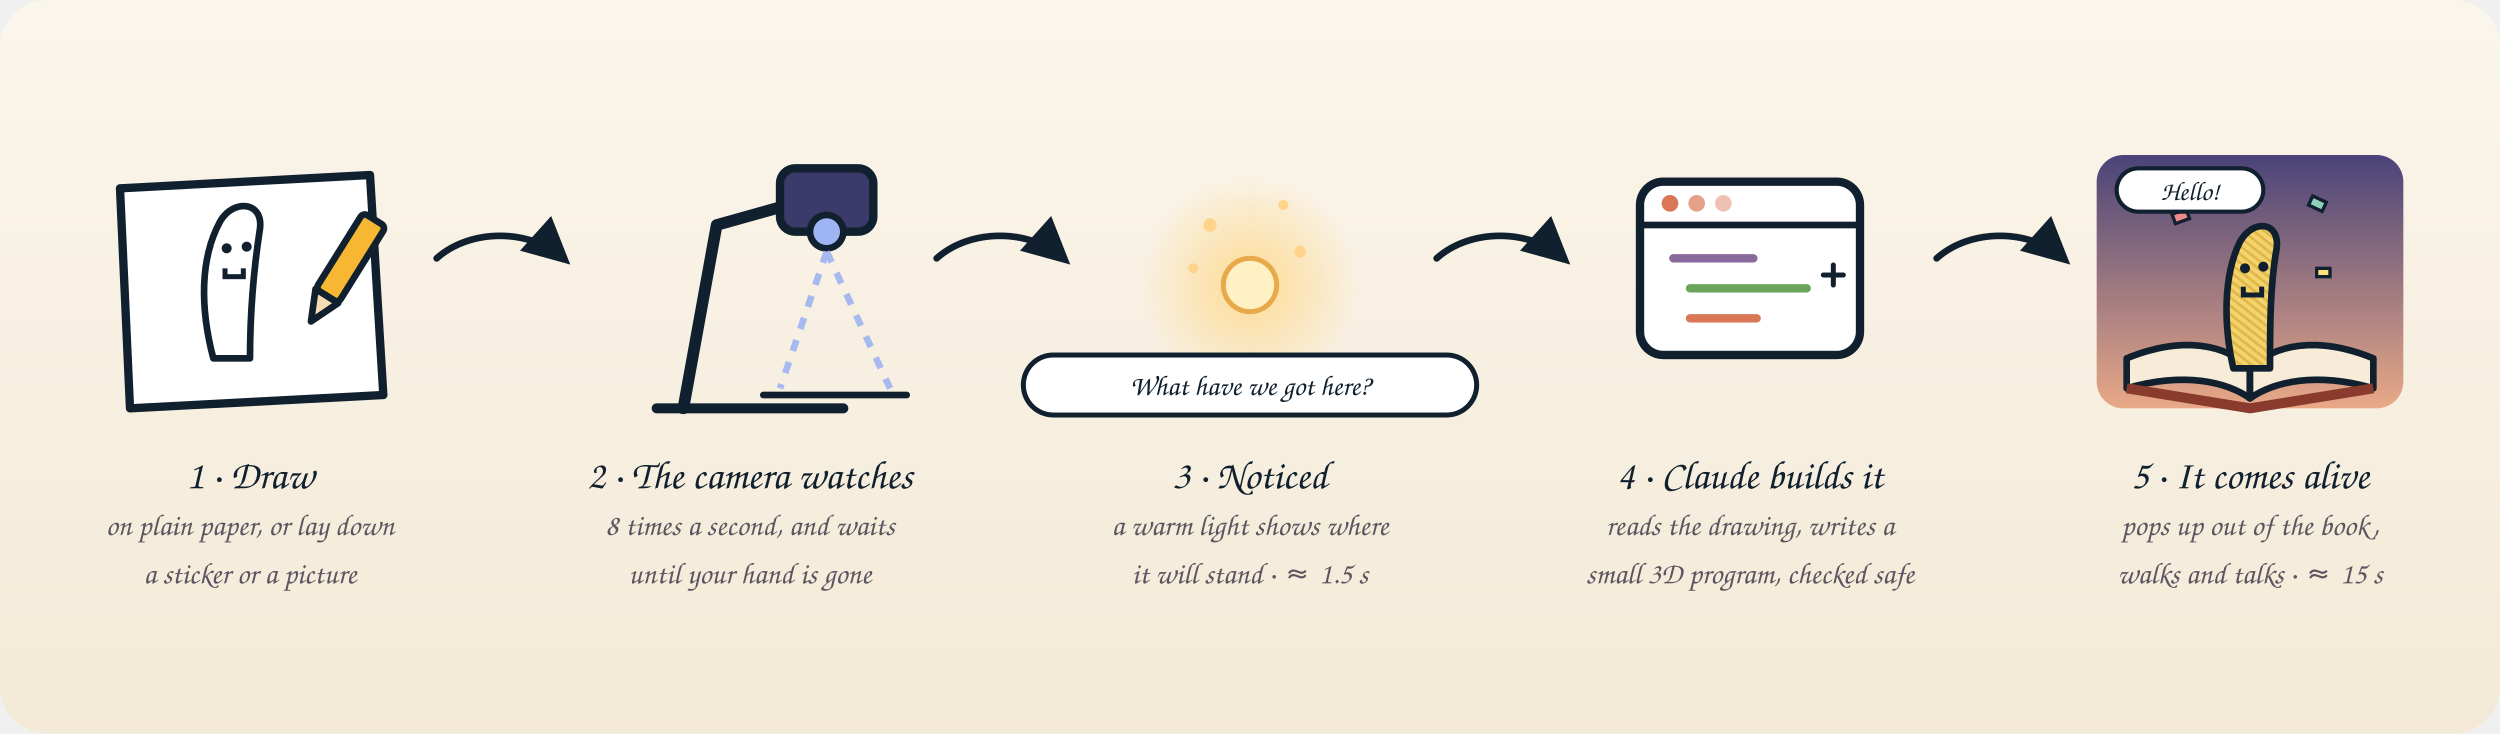
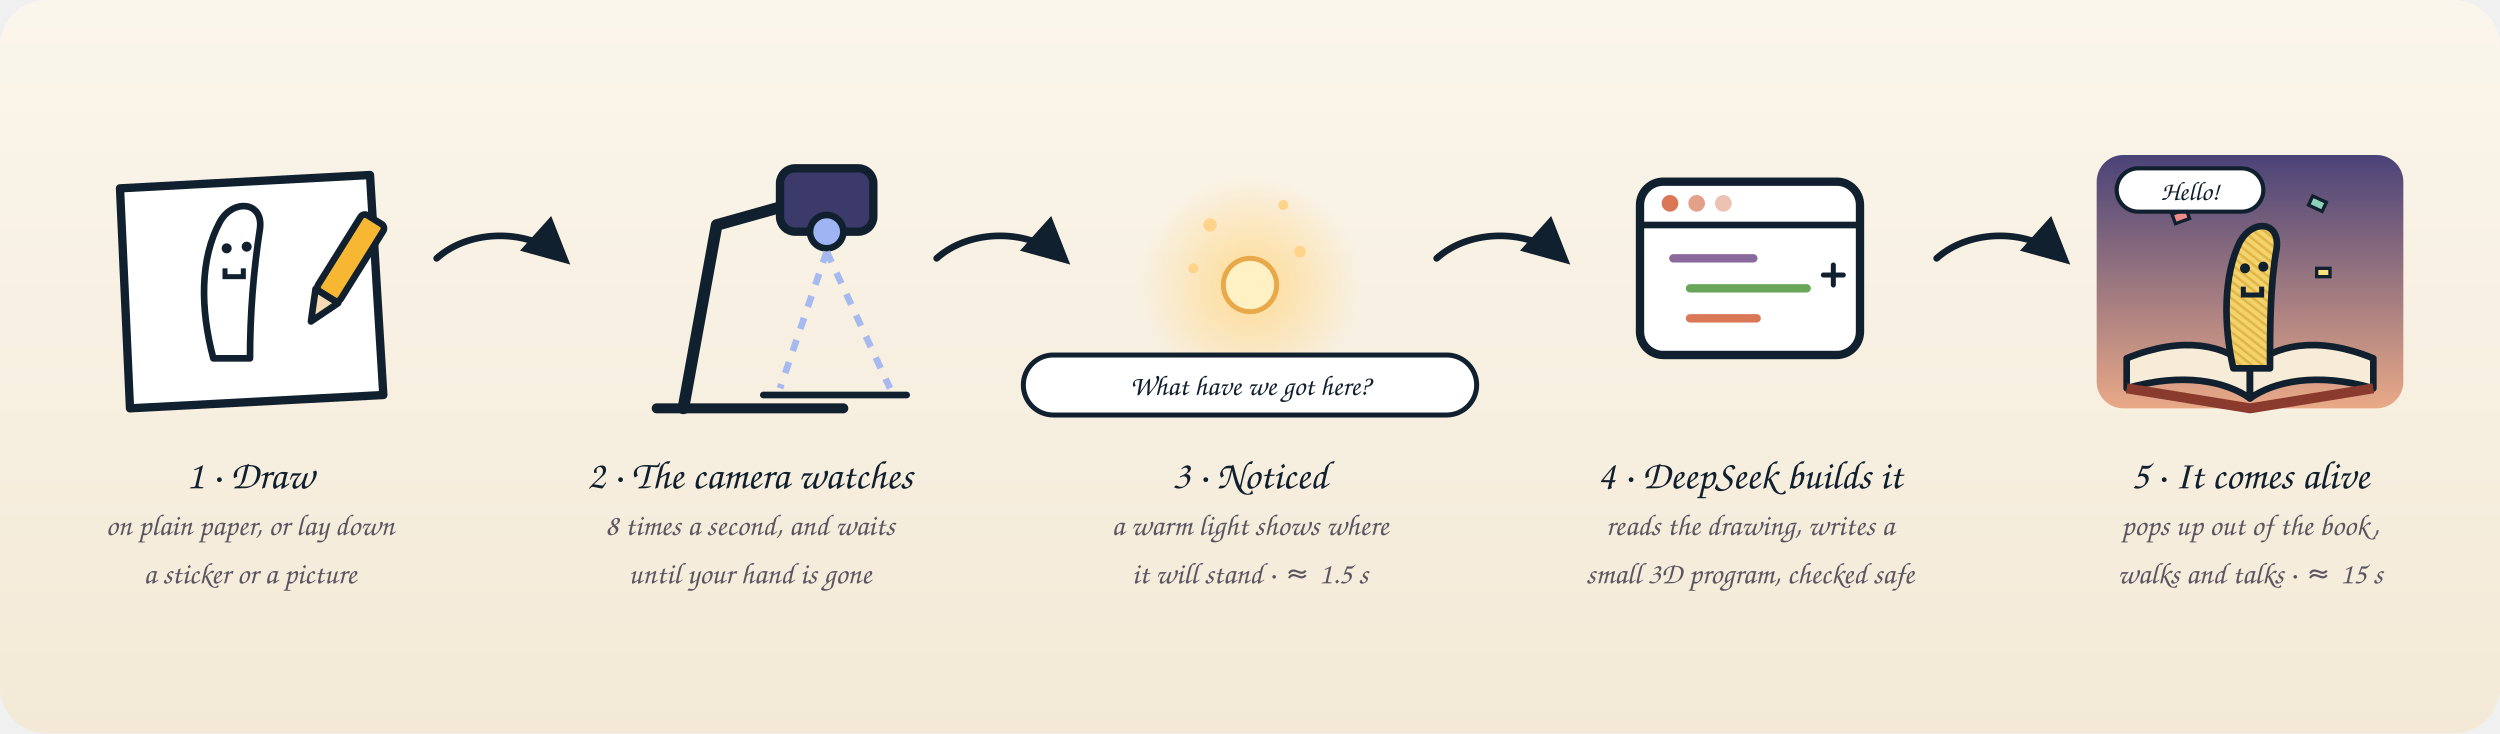
<svg xmlns="http://www.w3.org/2000/svg" viewBox="0 0 1500 440" role="img" aria-labelledby="t d">
  <defs>
    <linearGradient id="bg" x1="0" y1="0" x2="0" y2="1">
      <stop offset="0" stop-color="#fbf6ec" />
      <stop offset="1" stop-color="#f3e9d6" />
    </linearGradient>
    <linearGradient id="dusk" x1="0" y1="0" x2="0" y2="1">
      <stop offset="0" stop-color="#4a4378" />
      <stop offset="1" stop-color="#e9a987" />
    </linearGradient>
    <radialGradient id="glow" cx="0.5" cy="0.5" r="0.5">
      <stop offset="0" stop-color="#ffd88a" stop-opacity="0.9" />
      <stop offset="1" stop-color="#ffd88a" stop-opacity="0" />
    </radialGradient>
    <pattern id="pencil" width="8" height="8" patternUnits="userSpaceOnUse" patternTransform="rotate(38)">
      <rect width="8" height="8" fill="#f3d36b" />
      <path d="M0 2 H8 M0 6 H8" stroke="#d9a93a" stroke-width="1.5" opacity="0.7" />
    </pattern>
    <marker id="arrow" viewBox="0 0 10 10" refX="8" refY="5" markerWidth="7" markerHeight="7" orient="auto-start-reverse">
      <path d="M0 0 L10 5 L0 10 z" fill="#10202e" />
    </marker>
  </defs>
  <rect x="0" y="0" width="1500" height="440" rx="28" fill="url(#bg)" />
  <g font-family="'Patrick Hand', 'Comic Neue', 'Segoe Print', 'Chalkboard SE', cursive" fill="#10202e" text-anchor="middle">
    <g transform="translate(150 175)">
      <path d="M-78 -62 L72 -70 L80 62 L-72 70 Z" fill="#ffffff" stroke="#10202e" stroke-width="5" stroke-linejoin="round" />
      <path d="M-22 40 C -30 10, -30 -20, -18 -42 C -10 -56, 8 -54, 6 -38 C 2 -12, 0 14, 0 40 Z" fill="none" stroke="#10202e" stroke-width="4" stroke-linejoin="round" />
      <circle cx="-14" cy="-26" r="3" fill="#10202e" />
      <circle cx="-2" cy="-27" r="3" fill="#10202e" />
      <path d="M-15 -14 v5 h11 v-5" fill="none" stroke="#10202e" stroke-width="3" />
      <g transform="translate(44 6) rotate(32)">
        <rect x="-8" y="-58" width="16" height="54" rx="3" fill="#f7b733" stroke="#10202e" stroke-width="4" />
        <path d="M-8 -4 L0 14 L8 -4 Z" fill="#f6dcb4" stroke="#10202e" stroke-width="4" stroke-linejoin="round" />
      </g>
      <text y="118" font-size="24">1 · Draw</text>
      <text y="146" font-size="18" fill="#5a5560">on plain paper, or lay down</text>
      <text y="175" font-size="18" fill="#5a5560">a sticker or a picture</text>
    </g>
    <g transform="translate(450 175)">
      <path d="M-56 70 h112" stroke="#10202e" stroke-width="6" stroke-linecap="round" />
      <path d="M-40 70 L-20 -40 L30 -54" fill="none" stroke="#10202e" stroke-width="7" stroke-linecap="round" stroke-linejoin="round" />
      <rect x="18" y="-74" width="56" height="38" rx="9" fill="#3b3a6b" stroke="#10202e" stroke-width="5" />
      <circle cx="46" cy="-36" r="10" fill="#9fb4f2" stroke="#10202e" stroke-width="4" />
      <path d="M46 -24 L18 58 M46 -24 L84 58" stroke="#9fb4f2" stroke-width="4" stroke-dasharray="7 7" opacity="0.9" />
      <path d="M8 62 h86" stroke="#10202e" stroke-width="4" stroke-linecap="round" />
      <text y="118" font-size="24">2 · The camera watches</text>
      <text y="146" font-size="18" fill="#5a5560">8 times a second, and waits</text>
      <text y="175" font-size="18" fill="#5a5560">until your hand is gone</text>
    </g>
    <g transform="translate(750 175)">
      <circle cx="0" cy="-4" r="66" fill="url(#glow)" />
      <circle cx="0" cy="-4" r="16" fill="#fff1c4" stroke="#e8a94a" stroke-width="3" />
      <g fill="#ffd38a">
        <circle cx="-24" cy="-40" r="4" />
        <circle cx="20" cy="-52" r="3" />
        <circle cx="30" cy="-24" r="3.5" />
        <circle cx="-34" cy="-14" r="3" />
      </g>
      <rect x="-136" y="38" width="272" height="36" rx="18" fill="#ffffff" stroke="#10202e" stroke-width="3" />
      <text y="62" font-size="17">What have we got here?</text>
      <text y="118" font-size="24">3 · Noticed</text>
      <text y="146" font-size="18" fill="#5a5560">a warm light shows where</text>
      <text y="175" font-size="18" fill="#5a5560">it will stand · ≈ 1.5 s</text>
    </g>
    <g transform="translate(1050 175)">
      <rect x="-66" y="-66" width="132" height="104" rx="14" fill="#ffffff" stroke="#10202e" stroke-width="5" />
      <path d="M-66 -40 h132" stroke="#10202e" stroke-width="4" />
      <g fill="#d97757">
        <circle cx="-48" cy="-53" r="5" />
        <circle cx="-32" cy="-53" r="5" opacity="0.7" />
        <circle cx="-16" cy="-53" r="5" opacity="0.45" />
      </g>
      <g stroke-width="5" stroke-linecap="round">
        <path d="M-46 -20 h48" stroke="#8a6a9c" />
        <path d="M-36 -2 h70" stroke="#6aa65a" />
        <path d="M-36 16 h40" stroke="#d97757" />
        <path d="M-46 34 h60" stroke="#8a6a9c" opacity="0" />
      </g>
      <path d="M44 -10 l12 0 M50 -16 l0 12" stroke="#10202e" stroke-width="3" stroke-linecap="round" />
-       <text y="118" font-size="24">4 · Claude builds it</text>
+       <text y="118" font-size="24">4 · DeepSeek builds it</text>
      <text y="146" font-size="18" fill="#5a5560">reads the drawing, writes a</text>
      <text y="175" font-size="18" fill="#5a5560">small 3D program, checked safe</text>
    </g>
    <g transform="translate(1350 175)">
      <rect x="-92" y="-82" width="184" height="152" rx="16" fill="url(#dusk)" />
      <path d="M-74 40 C -40 26, -14 32, 0 46 L0 64 C -14 54, -40 48, -74 58 Z" fill="#f6ecd8" stroke="#10202e" stroke-width="4" stroke-linejoin="round" />
      <path d="M74 40 C 40 26, 14 32, 0 46 L0 64 C 14 54, 40 48, 74 58 Z" fill="#f6ecd8" stroke="#10202e" stroke-width="4" stroke-linejoin="round" />
      <path d="M-74 58 L0 70 L74 58" fill="none" stroke="#8a3b2e" stroke-width="6" stroke-linejoin="round" />
      <path d="M-10 46 C -16 20, -16 -10, -6 -30 C 2 -44, 18 -42, 16 -26 C 12 -4, 12 22, 12 46 Z" fill="url(#pencil)" stroke="#10202e" stroke-width="4" stroke-linejoin="round" />
      <circle cx="-3" cy="-14" r="3" fill="#10202e" />
      <circle cx="8" cy="-15" r="3" fill="#10202e" />
      <path d="M-4 -3 v5 h11 v-5" fill="none" stroke="#10202e" stroke-width="3" />
      <g stroke="#10202e" stroke-width="2">
        <rect x="-46" y="-48" width="9" height="6" fill="#f08a8a" transform="rotate(-20 -42 -45)" />
        <rect x="36" y="-56" width="9" height="6" fill="#8fd1b8" transform="rotate(25 40 -53)" />
        <rect x="40" y="-14" width="8" height="5" fill="#ffe27a" />
      </g>
      <rect x="-80" y="-74" width="88" height="26" rx="13" fill="#ffffff" stroke="#10202e" stroke-width="2.5" />
      <text x="-36" y="-55" font-size="16">Hello!</text>
      <text y="118" font-size="24">5 · It comes alive</text>
      <text y="146" font-size="18" fill="#5a5560">pops up out of the book,</text>
      <text y="175" font-size="18" fill="#5a5560">walks and talks · ≈ 15 s</text>
    </g>
    <g stroke="#10202e" stroke-width="4" fill="none" stroke-linecap="round" marker-end="url(#arrow)">
      <path d="M262 155 C 282 137, 318 137, 338 155" />
      <path d="M562 155 C 582 137, 618 137, 638 155" />
      <path d="M862 155 C 882 137, 918 137, 938 155" />
      <path d="M1162 155 C 1182 137, 1218 137, 1238 155" />
    </g>
  </g>
</svg>
